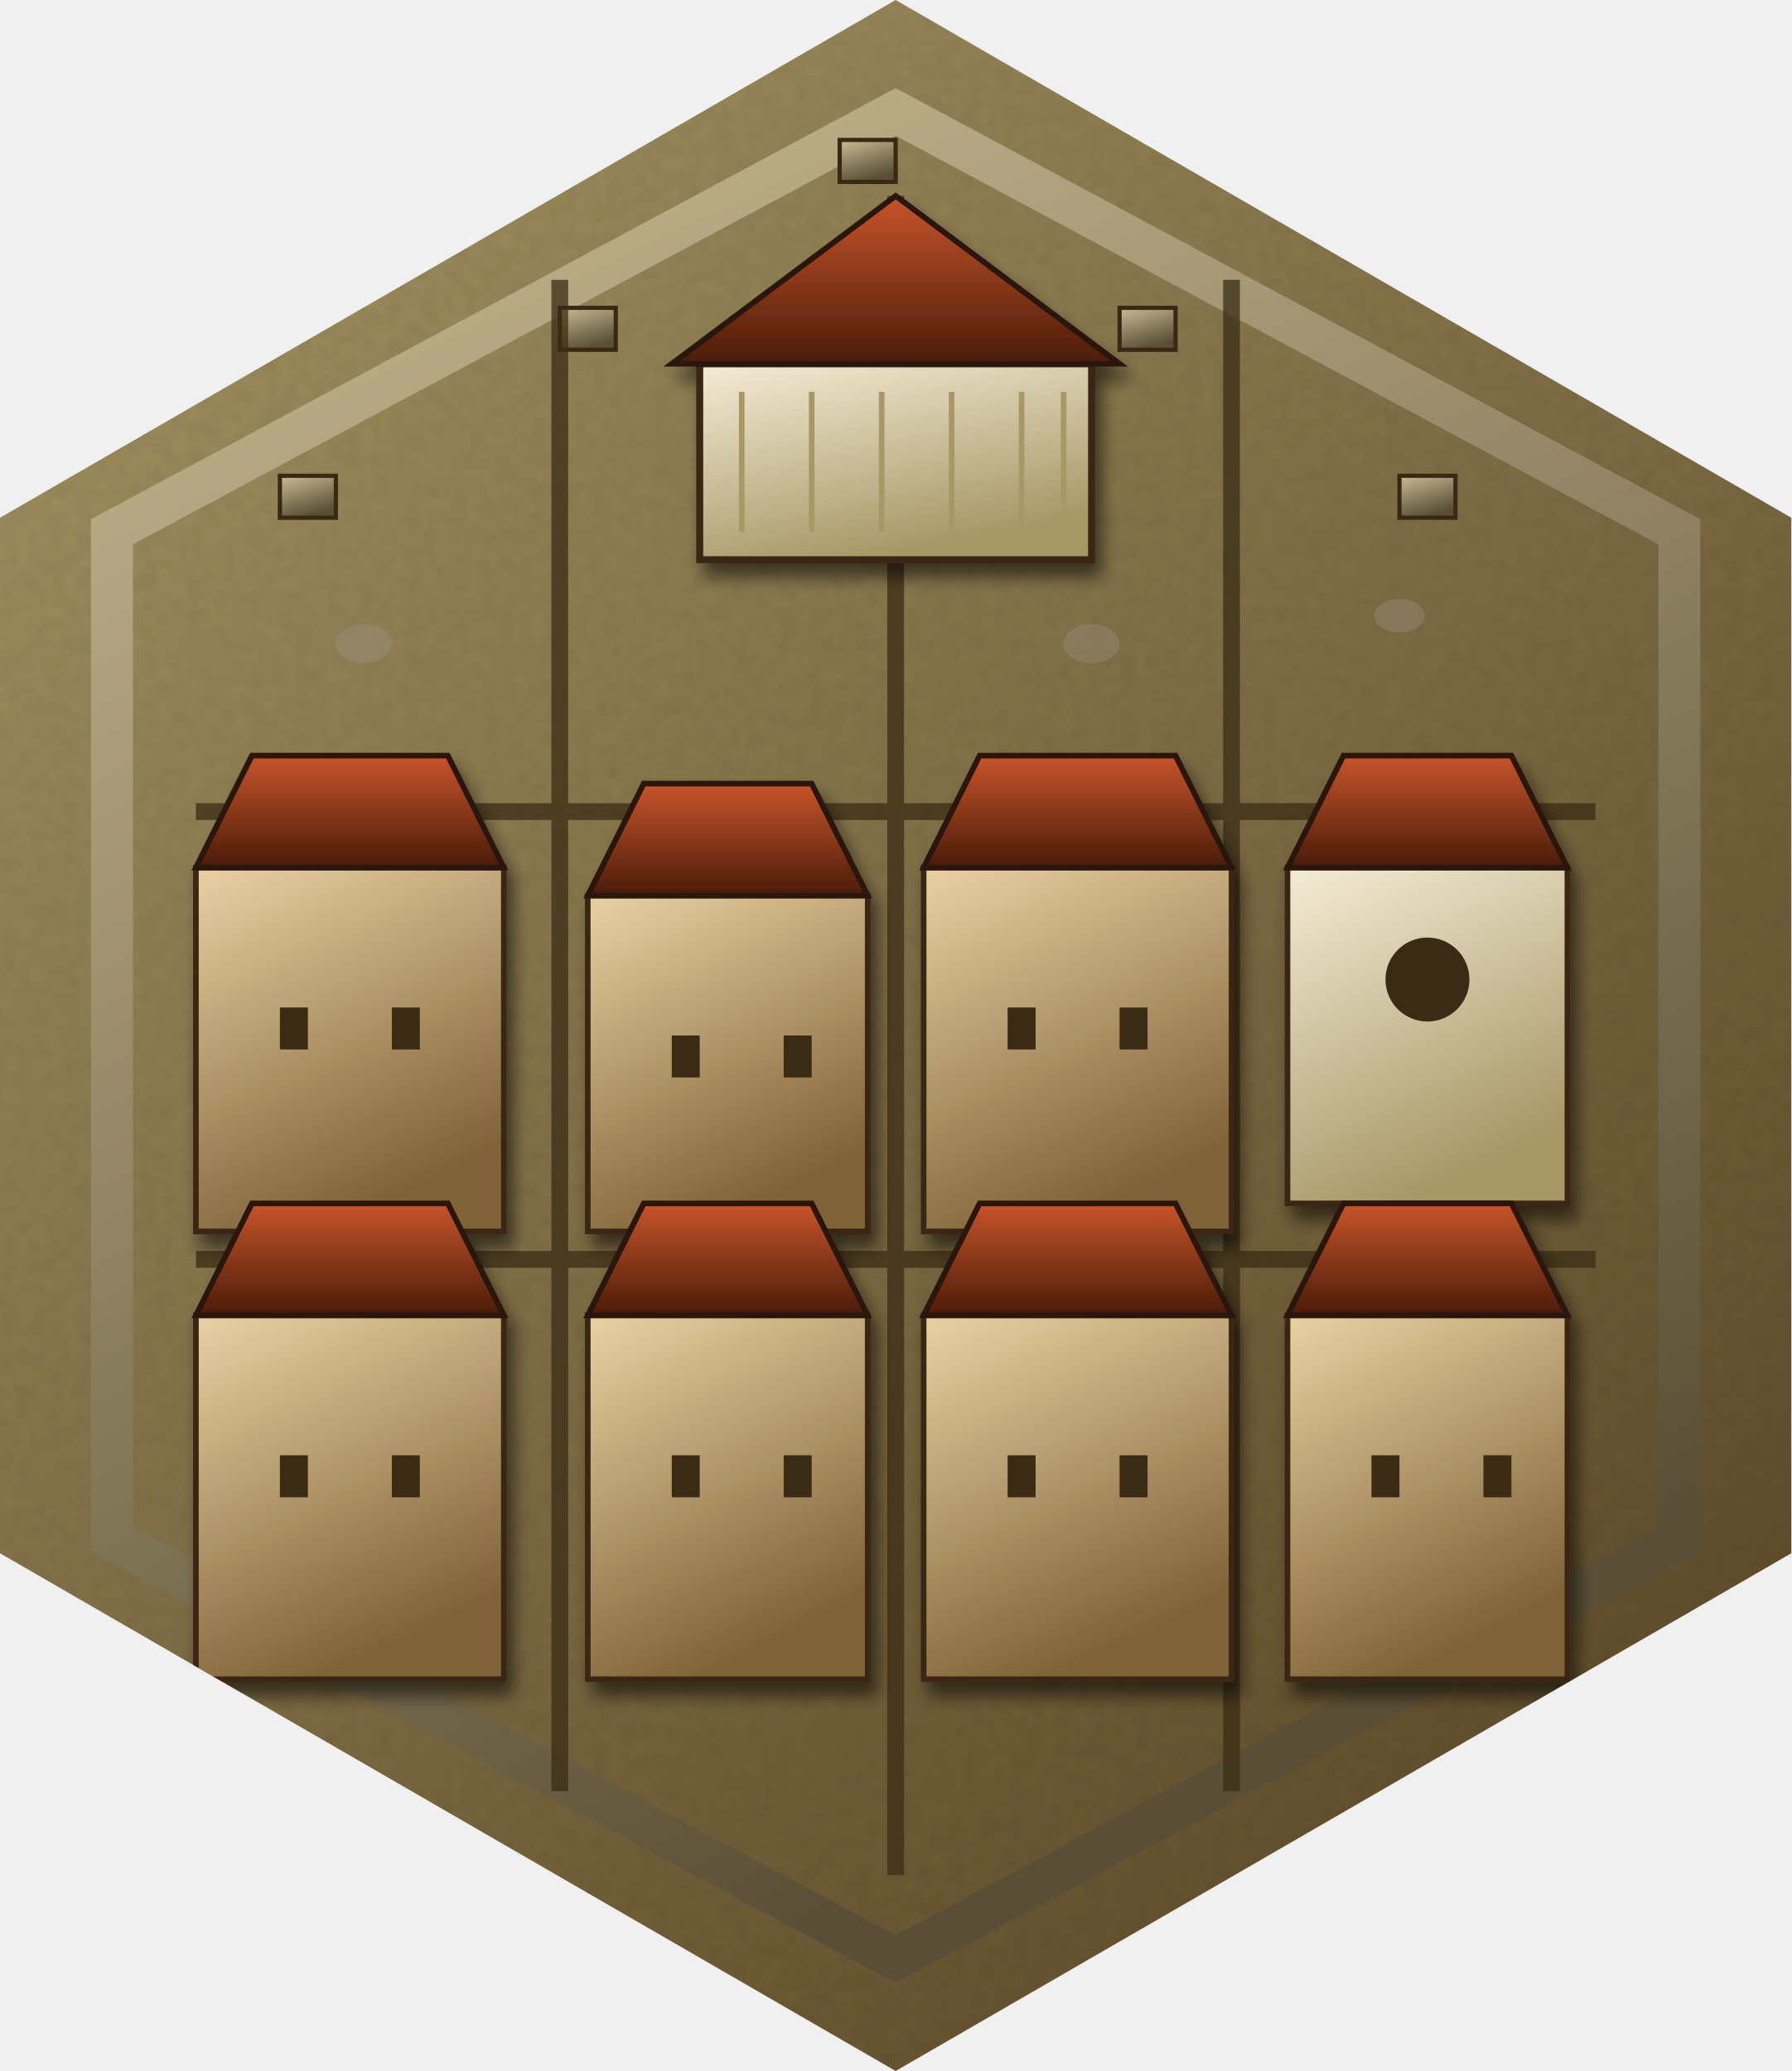
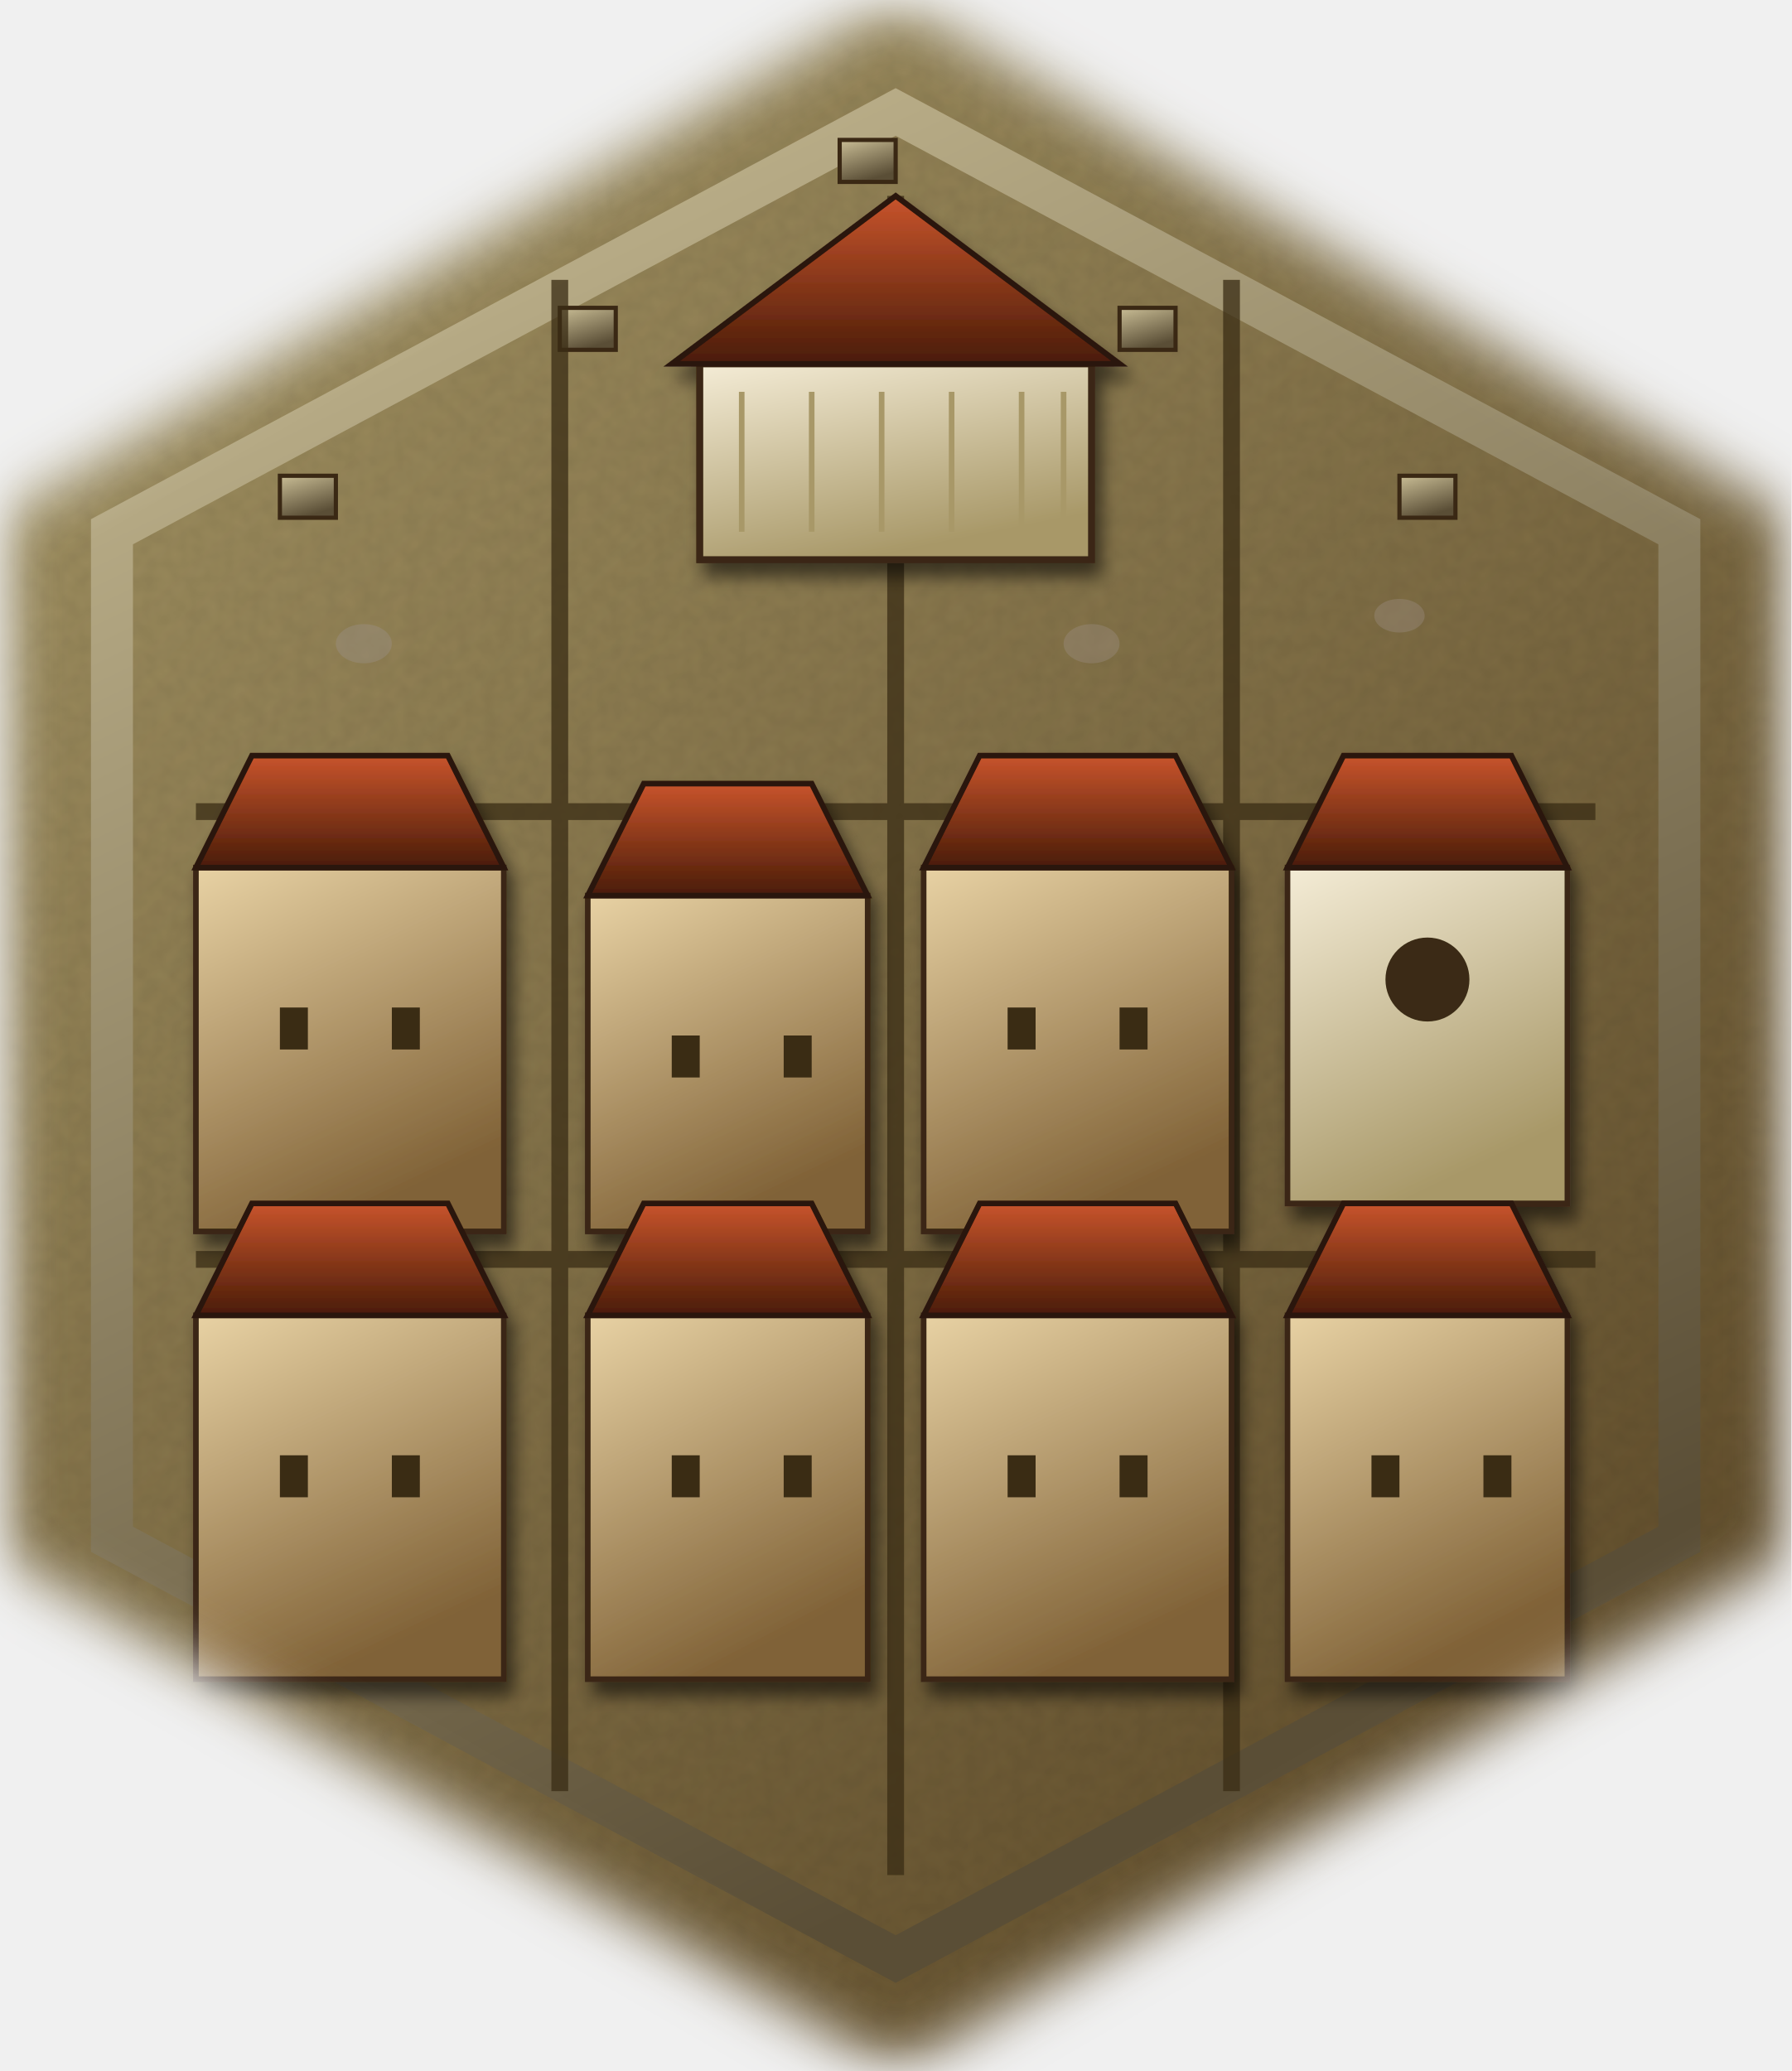
<svg xmlns="http://www.w3.org/2000/svg" viewBox="0 0 128 148" preserveAspectRatio="xMidYMid meet">
  <defs>
    <clipPath id="hex">
      <polygon points="64,0 128,37 128,111 64,148 0,111 0,37" />
    </clipPath>
+     <mask id="softhex">
+       <polygon points="64,0 128,37 128,111 64,148 0,111 0,37" fill="white" filter="url(#hexblur)" />
+     </mask>
+     <filter id="hexblur" x="-10%" y="-10%" width="120%" height="120%">
+       <feGaussianBlur stdDeviation="2" />
+     </filter>
    <linearGradient id="lg-base" x1="0" y1="0" x2="0.8" y2="1">
      <stop offset="0" stop-color="#a89968" />
      <stop offset="1" stop-color="#5e4a28" />
    </linearGradient>
    <linearGradient id="lg-wall" x1="0" y1="0" x2="0.4" y2="1">
      <stop offset="0" stop-color="#e8d2a4" />
      <stop offset="1" stop-color="#806237" />
    </linearGradient>
    <linearGradient id="lg-roof" x1="0" y1="0" x2="0" y2="1">
      <stop offset="0" stop-color="#c8542c" />
      <stop offset="1" stop-color="#4a1c08" />
    </linearGradient>
    <linearGradient id="lg-marble" x1="0" y1="0" x2="0.4" y2="1">
      <stop offset="0" stop-color="#f4ecd6" />
      <stop offset="1" stop-color="#a89868" />
    </linearGradient>
    <linearGradient id="lg-stone" x1="0" y1="0" x2="0.4" y2="1">
      <stop offset="0" stop-color="#cabe96" />
      <stop offset="1" stop-color="#5a4e36" />
    </linearGradient>
    <filter id="nz" x="0" y="0" width="1" height="1">
      <feTurbulence type="fractalNoise" baseFrequency="0.9" numOctaves="2" seed="89" />
      <feColorMatrix values="0 0 0 0 0  0 0 0 0 0  0 0 0 0 0  0 0 0 0.22 0" />
      <feComposite in2="SourceGraphic" operator="in" />
    </filter>
    <filter id="ds" x="-30%" y="-30%" width="160%" height="160%">
      <feGaussianBlur in="SourceAlpha" stdDeviation="0.6" />
      <feOffset dx="0.5" dy="1" />
      <feComponentTransfer>
        <feFuncA type="linear" slope="0.55" />
      </feComponentTransfer>
      <feMerge>
        <feMergeNode />
        <feMergeNode in="SourceGraphic" />
      </feMerge>
    </filter>
  </defs>
-   <g clip-path="url(#hex)">
+   <g mask="url(#softhex)">
    <rect x="0" y="0" width="128" height="148" fill="url(#lg-base)" />
    <rect x="0" y="0" width="128" height="148" fill="#3a2c14" filter="url(#nz)" opacity="0.35" />
    <path d="M 8 38 L 64 8 L 120 38 L 120 110 L 64 140 L 8 110 Z" fill="none" stroke="url(#lg-stone)" stroke-width="3" stroke-linejoin="miter" />
    <g fill="url(#lg-stone)" stroke="#3a2814" stroke-width="0.3">
      <rect x="20" y="34" width="4" height="3" />
      <rect x="40" y="22" width="4" height="3" />
      <rect x="60" y="10" width="4" height="3" />
      <rect x="80" y="22" width="4" height="3" />
      <rect x="100" y="34" width="4" height="3" />
    </g>
    <g stroke="#3a2c14" stroke-width="1.2" opacity="0.75">
      <line x1="14" y1="58" x2="114" y2="58" />
      <line x1="14" y1="90" x2="114" y2="90" />
      <line x1="40" y1="20" x2="40" y2="128" />
      <line x1="64" y1="14" x2="64" y2="134" />
      <line x1="88" y1="20" x2="88" y2="128" />
    </g>
    <g filter="url(#ds)">
      <rect x="50" y="26" width="28" height="14" fill="url(#lg-marble)" stroke="#3a2814" stroke-width="0.5" />
      <polygon points="48,26 80,26 64,14" fill="url(#lg-roof)" stroke="#2a1408" stroke-width="0.4" />
      <g stroke="#a89868" stroke-width="0.4">
        <line x1="53" y1="28" x2="53" y2="38" />
        <line x1="58" y1="28" x2="58" y2="38" />
        <line x1="63" y1="28" x2="63" y2="38" />
        <line x1="68" y1="28" x2="68" y2="38" />
        <line x1="73" y1="28" x2="73" y2="38" />
        <line x1="76" y1="28" x2="76" y2="38" />
      </g>
      <rect x="92" y="62" width="20" height="24" fill="url(#lg-marble)" stroke="#3a2814" stroke-width="0.4" />
      <polygon points="92,62 112,62 108,54 96,54" fill="url(#lg-roof)" stroke="#2a1408" stroke-width="0.4" />
      <circle cx="102" cy="70" r="3" fill="#3a2c14" />
      <rect x="14" y="62" width="22" height="26" fill="url(#lg-wall)" stroke="#3a2814" stroke-width="0.4" />
      <polygon points="14,62 36,62 32,54 18,54" fill="url(#lg-roof)" stroke="#2a1408" stroke-width="0.4" />
      <rect x="42" y="64" width="20" height="24" fill="url(#lg-wall)" stroke="#3a2814" stroke-width="0.4" />
      <polygon points="42,64 62,64 58,56 46,56" fill="url(#lg-roof)" stroke="#2a1408" stroke-width="0.4" />
      <rect x="66" y="62" width="22" height="26" fill="url(#lg-wall)" stroke="#3a2814" stroke-width="0.4" />
      <polygon points="66,62 88,62 84,54 70,54" fill="url(#lg-roof)" stroke="#2a1408" stroke-width="0.4" />
      <rect x="14" y="94" width="22" height="26" fill="url(#lg-wall)" stroke="#3a2814" stroke-width="0.4" />
      <polygon points="14,94 36,94 32,86 18,86" fill="url(#lg-roof)" stroke="#2a1408" stroke-width="0.4" />
      <rect x="42" y="94" width="20" height="26" fill="url(#lg-wall)" stroke="#3a2814" stroke-width="0.4" />
      <polygon points="42,94 62,94 58,86 46,86" fill="url(#lg-roof)" stroke="#2a1408" stroke-width="0.4" />
      <rect x="66" y="94" width="22" height="26" fill="url(#lg-wall)" stroke="#3a2814" stroke-width="0.4" />
      <polygon points="66,94 88,94 84,86 70,86" fill="url(#lg-roof)" stroke="#2a1408" stroke-width="0.4" />
      <rect x="92" y="94" width="20" height="26" fill="url(#lg-wall)" stroke="#3a2814" stroke-width="0.4" />
      <polygon points="92,94 112,94 108,86 96,86" fill="url(#lg-roof)" stroke="#2a1408" stroke-width="0.4" />
    </g>
    <g fill="#3a2c14">
      <rect x="20" y="72" width="2" height="3" />
      <rect x="28" y="72" width="2" height="3" />
      <rect x="48" y="74" width="2" height="3" />
      <rect x="56" y="74" width="2" height="3" />
      <rect x="72" y="72" width="2" height="3" />
      <rect x="80" y="72" width="2" height="3" />
      <rect x="20" y="104" width="2" height="3" />
      <rect x="28" y="104" width="2" height="3" />
      <rect x="48" y="104" width="2" height="3" />
      <rect x="56" y="104" width="2" height="3" />
      <rect x="72" y="104" width="2" height="3" />
      <rect x="80" y="104" width="2" height="3" />
      <rect x="98" y="104" width="2" height="3" />
      <rect x="106" y="104" width="2" height="3" />
    </g>
    <ellipse cx="26" cy="46" rx="2" ry="1.4" fill="#9a8d80" opacity="0.45" />
    <ellipse cx="78" cy="46" rx="2" ry="1.4" fill="#9a8d80" opacity="0.4" />
    <ellipse cx="100" cy="44" rx="1.8" ry="1.2" fill="#9a8d80" opacity="0.4" />
  </g>
</svg>
